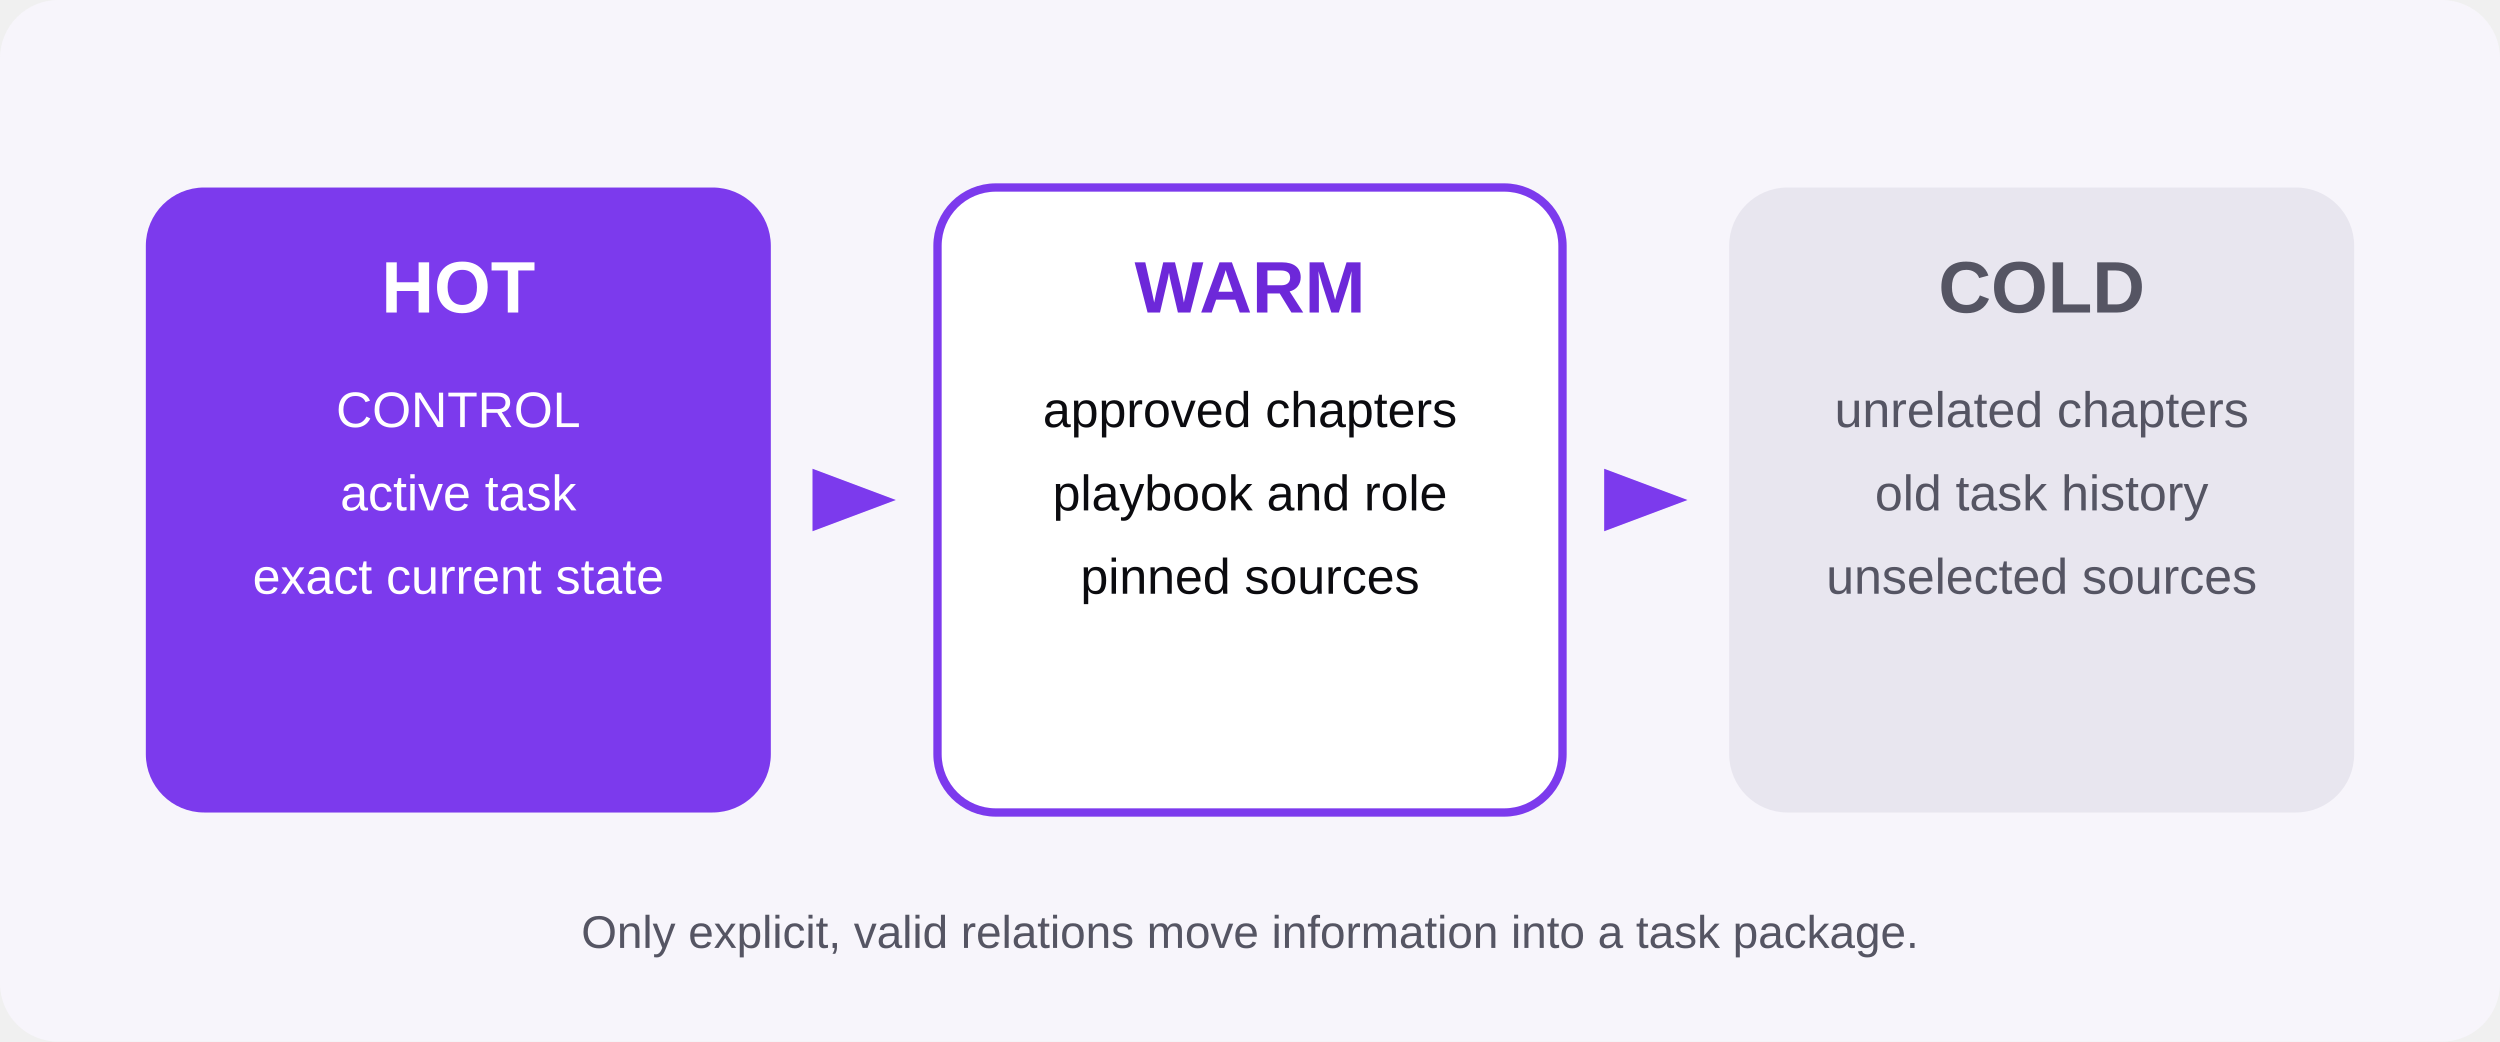
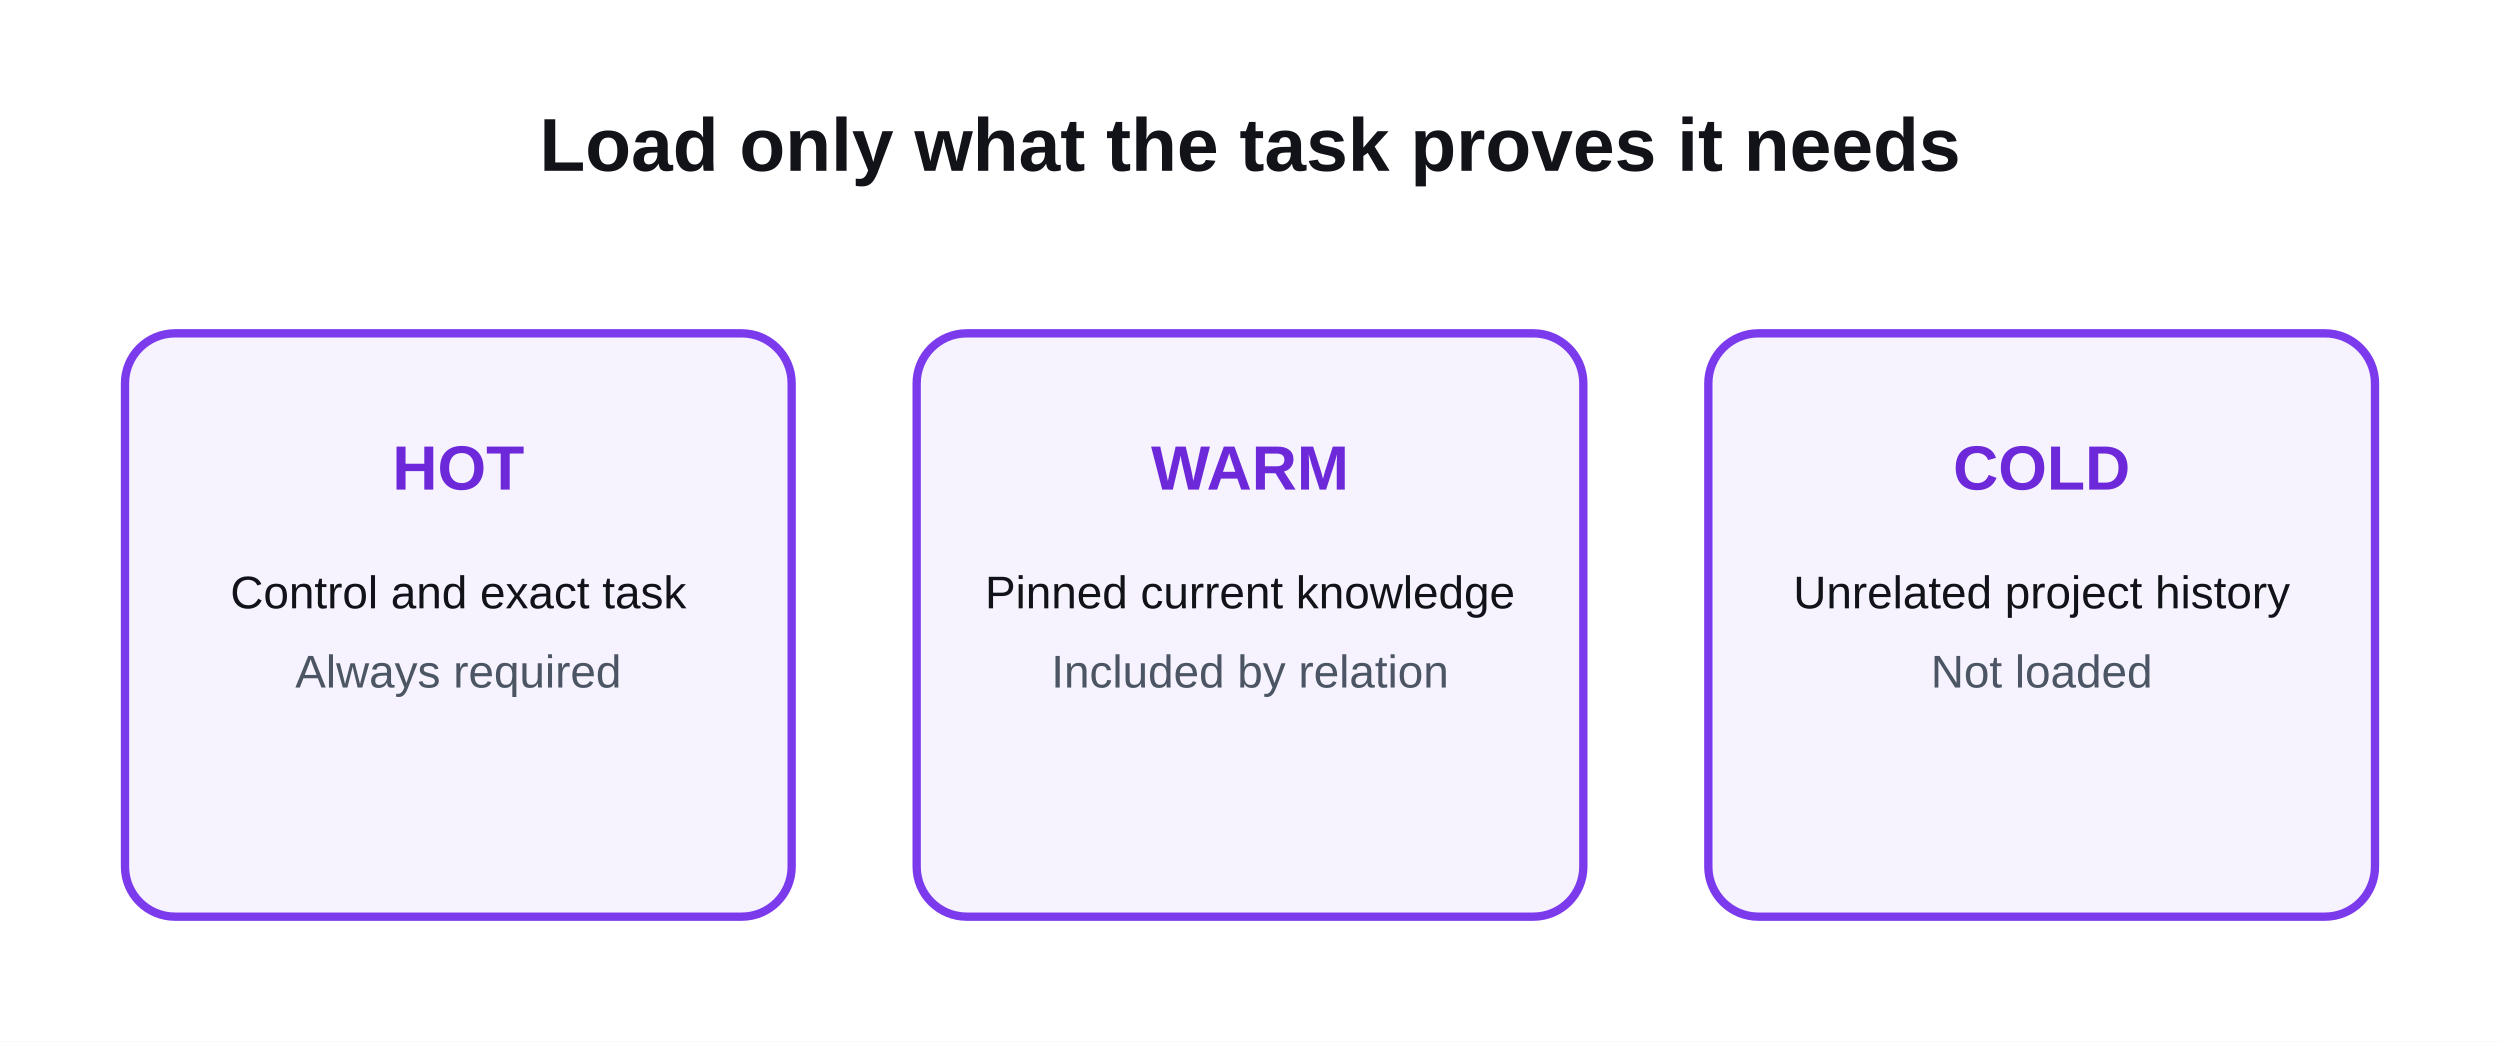
<svg xmlns="http://www.w3.org/2000/svg" width="1200" height="500" viewBox="0 0 1200 500" role="img" aria-labelledby="title desc">
-   <rect width="1200" height="500" rx="28" fill="#F7F5FB" />
-   <g font-family="Segoe UI, Arial, sans-serif" text-anchor="middle">
-     <rect x="70" y="90" width="300" height="300" rx="28" fill="#7C3AED" />
-     <text x="220" y="150" font-size="35" font-weight="800" fill="#FFFFFF">HOT</text>
-     <text x="220" y="205" font-size="24" fill="#FFFFFF">CONTROL</text>
-     <text x="220" y="245" font-size="24" fill="#FFFFFF">active task</text>
-     <text x="220" y="285" font-size="24" fill="#FFFFFF">exact current state</text>
-     <rect x="450" y="90" width="300" height="300" rx="28" fill="#FFFFFF" stroke="#7C3AED" stroke-width="4" />
-     <text x="600" y="150" font-size="35" font-weight="800" fill="#6D28D9">WARM</text>
-     <text x="600" y="205" font-size="24" fill="#0B0B0F">approved chapters</text>
-     <text x="600" y="245" font-size="24" fill="#0B0B0F">playbook and role</text>
-     <text x="600" y="285" font-size="24" fill="#0B0B0F">pinned sources</text>
-     <rect x="830" y="90" width="300" height="300" rx="28" fill="#E8E6EF" />
-     <text x="980" y="150" font-size="35" font-weight="800" fill="#555563">COLD</text>
-     <text x="980" y="205" font-size="24" fill="#555563">unrelated chapters</text>
-     <text x="980" y="245" font-size="24" fill="#555563">old task history</text>
-     <text x="980" y="285" font-size="24" fill="#555563">unselected sources</text>
-     <text x="600" y="455" font-size="22" fill="#555563">Only explicit, valid relations move information into a task package.</text>
-   </g>
-   <g fill="#7C3AED">
-     <polygon points="390,225 430,240 390,255" />
-     <polygon points="770,225 810,240 770,255" />
+   <rect width="1200" height="500" fill="#FFFFFF" />
+   <text x="600" y="82" text-anchor="middle" font-family="Arial, Helvetica, sans-serif" font-size="36" font-weight="700" fill="#111318">Load only what the task proves it needs</text>
+   <g font-family="Arial, Helvetica, sans-serif">
+     <rect x="60" y="160" width="320" height="280" rx="24" fill="#F6F3FF" stroke="#7C3AED" stroke-width="4" />
+     <rect x="440" y="160" width="320" height="280" rx="24" fill="#F6F3FF" stroke="#7C3AED" stroke-width="4" />
+     <rect x="820" y="160" width="320" height="280" rx="24" fill="#F6F3FF" stroke="#7C3AED" stroke-width="4" />
+     <text x="220" y="235" text-anchor="middle" font-size="30" font-weight="700" fill="#6D28D9">HOT</text>
+     <text x="220" y="292" text-anchor="middle" font-size="22" fill="#111318">Control and exact task</text>
+     <text x="220" y="330" text-anchor="middle" font-size="22" fill="#4B5563">Always required</text>
+     <text x="600" y="235" text-anchor="middle" font-size="30" font-weight="700" fill="#6D28D9">WARM</text>
+     <text x="600" y="292" text-anchor="middle" font-size="22" fill="#111318">Pinned current knowledge</text>
+     <text x="600" y="330" text-anchor="middle" font-size="22" fill="#4B5563">Included by relation</text>
+     <text x="980" y="235" text-anchor="middle" font-size="30" font-weight="700" fill="#6D28D9">COLD</text>
+     <text x="980" y="292" text-anchor="middle" font-size="22" fill="#111318">Unrelated project history</text>
+     <text x="980" y="330" text-anchor="middle" font-size="22" fill="#4B5563">Not loaded</text>
  </g>
</svg>
